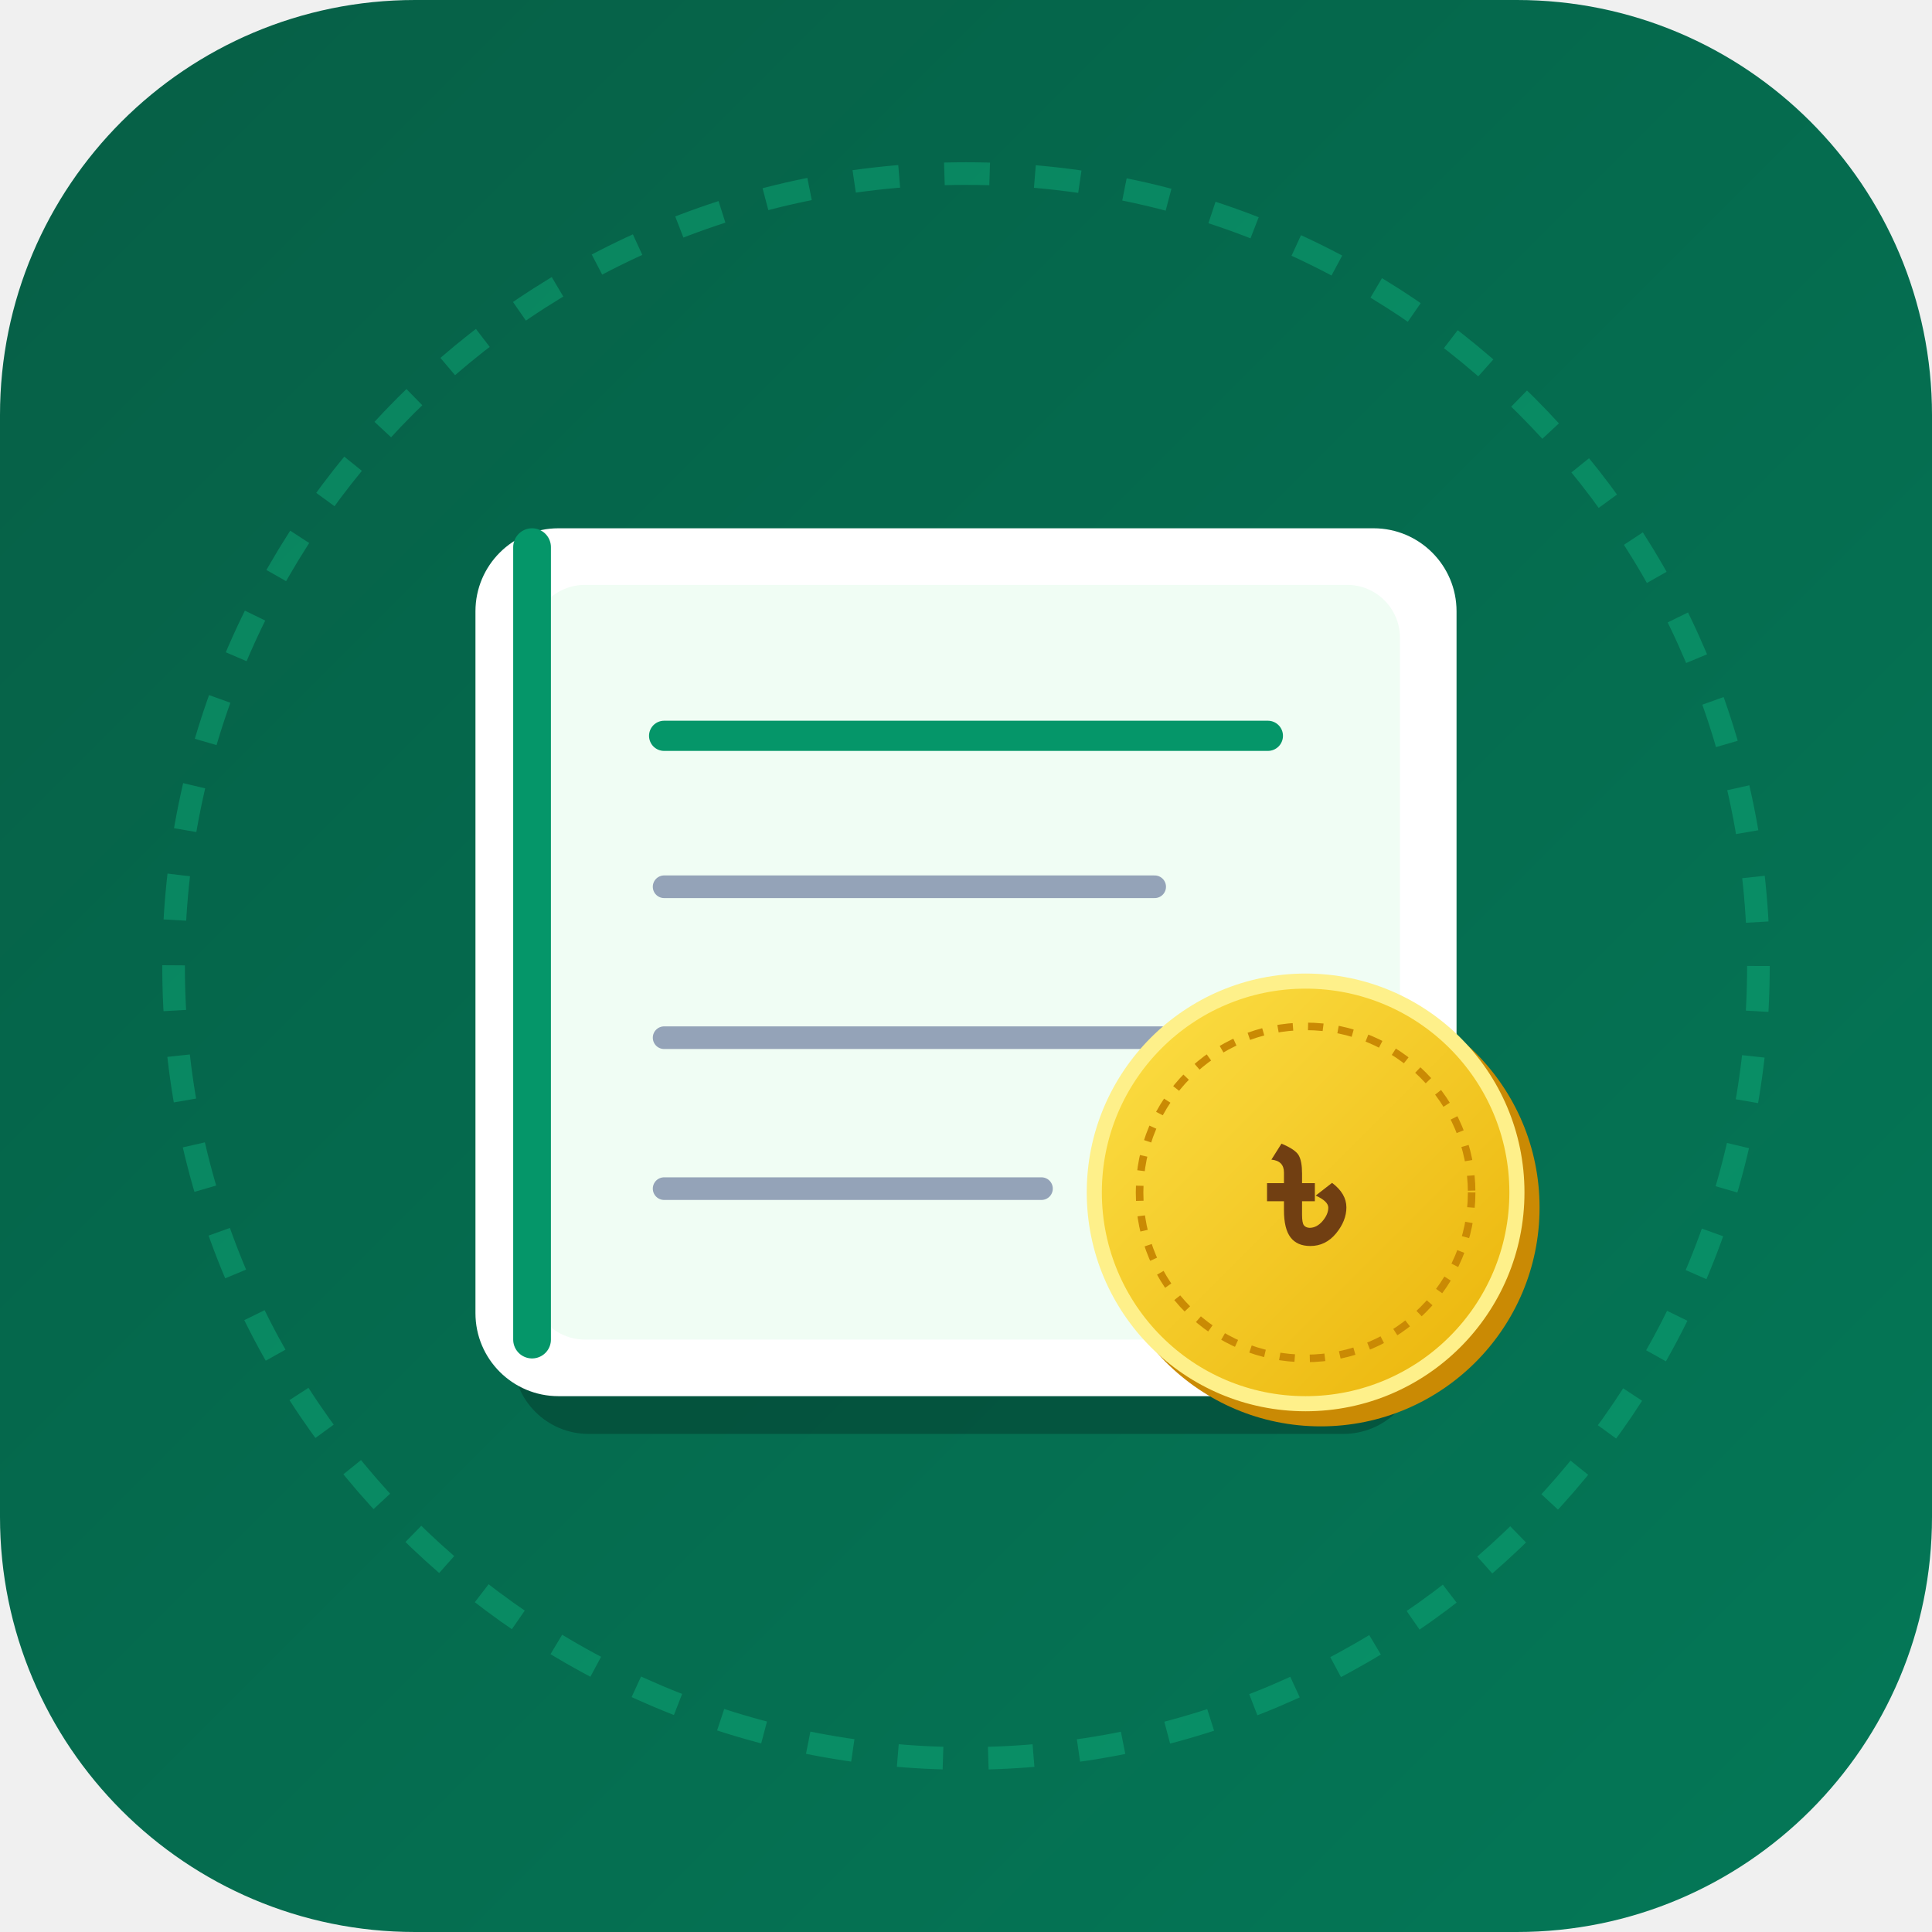
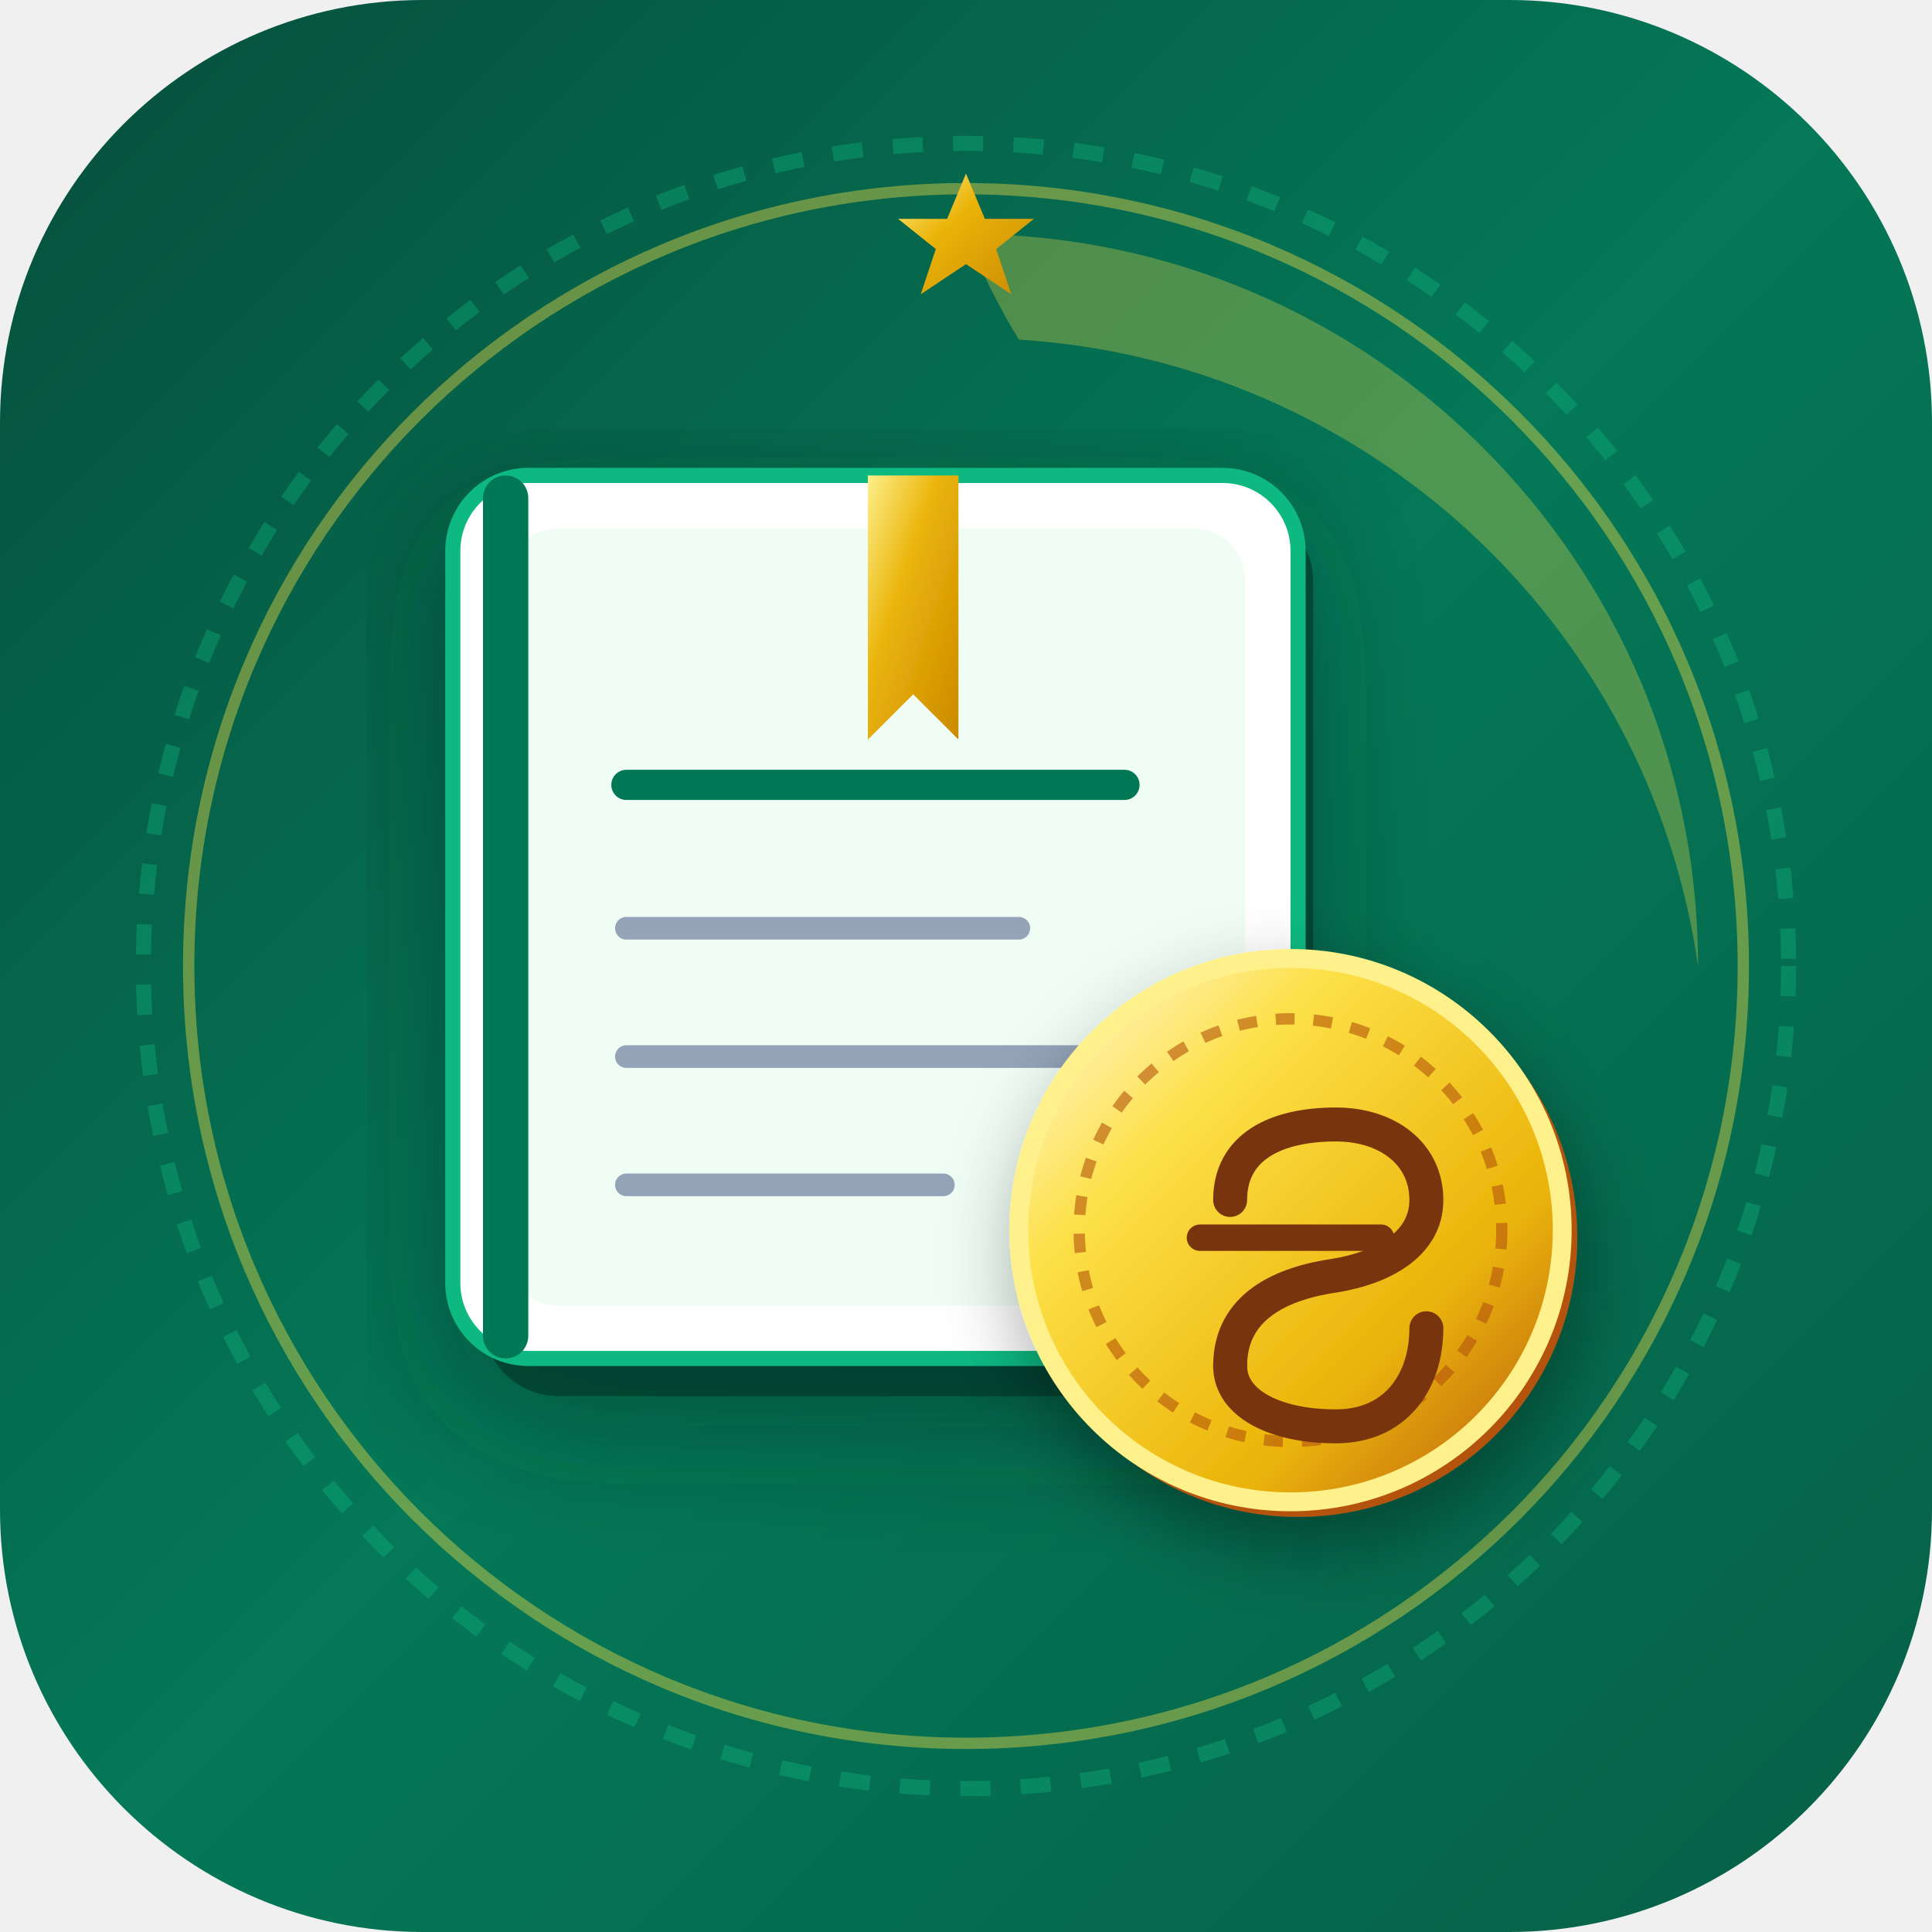
- <svg xmlns="http://www.w3.org/2000/svg" viewBox="0 0 512 512" width="100%" height="100%">
+ <svg xmlns="http://www.w3.org/2000/svg" viewBox="0 0 512 512" width="512" height="512">
  <defs>
    <linearGradient id="bgGrad" x1="0%" y1="0%" x2="100%" y2="100%">
-       <stop offset="0%" stop-color="#065f46" />
-       <stop offset="100%" stop-color="#047857" />
+       <stop offset="0%" stop-color="#064e3b" />
+       <stop offset="50%" stop-color="#047857" />
+       <stop offset="100%" stop-color="#065f46" />
    </linearGradient>
    <linearGradient id="goldGrad" x1="0%" y1="0%" x2="100%" y2="100%">
-       <stop offset="0%" stop-color="#fde047" />
-       <stop offset="100%" stop-color="#eab308" />
+       <stop offset="0%" stop-color="#fef08a" />
+       <stop offset="40%" stop-color="#eab308" />
+       <stop offset="100%" stop-color="#ca8a04" />
    </linearGradient>
+     <linearGradient id="coinGrad" x1="0%" y1="0%" x2="100%" y2="100%">
+       <stop offset="0%" stop-color="#fffbeb" />
+       <stop offset="30%" stop-color="#fde047" />
+       <stop offset="70%" stop-color="#eab308" />
+       <stop offset="100%" stop-color="#b45309" />
+     </linearGradient>
+     <filter id="shadow" x="-10%" y="-10%" width="130%" height="130%">
+       <feDropShadow dx="0" dy="12" stdDeviation="16" flood-color="#022c22" flood-opacity="0.45" />
+     </filter>
+     <filter id="coinShadow" x="-20%" y="-20%" width="150%" height="150%">
+       <feDropShadow dx="2" dy="8" stdDeviation="10" flood-color="#000000" flood-opacity="0.35" />
+     </filter>
  </defs>
-   <rect width="512" height="512" rx="110" fill="url(#bgGrad)" />
-   <circle cx="256" cy="256" r="210" fill="none" stroke="#10b981" stroke-width="6" stroke-dasharray="12 12" opacity="0.4" />
-   <g transform="translate(106, 120)">
-     <rect x="30" y="30" width="240" height="230" rx="20" fill="#022c22" opacity="0.4" />
-     <rect x="20" y="20" width="260" height="230" rx="22" fill="#ffffff" />
-     <rect x="35" y="35" width="230" height="200" rx="14" fill="#f0fdf4" />
-     <path d="M 35 25 L 35 235" stroke="#059669" stroke-width="10" stroke-linecap="round" />
-     <line x1="70" y1="75" x2="230" y2="75" stroke="#059669" stroke-width="8" stroke-linecap="round" />
-     <line x1="70" y1="115" x2="200" y2="115" stroke="#94a3b8" stroke-width="6" stroke-linecap="round" />
-     <line x1="70" y1="155" x2="230" y2="155" stroke="#94a3b8" stroke-width="6" stroke-linecap="round" />
-     <line x1="70" y1="195" x2="170" y2="195" stroke="#94a3b8" stroke-width="6" stroke-linecap="round" />
+   <rect width="512" height="512" rx="112" fill="url(#bgGrad)" />
+   <circle cx="256" cy="256" r="218" fill="none" stroke="#10b981" stroke-width="4" stroke-opacity="0.35" stroke-dasharray="8 8" />
+   <circle cx="256" cy="256" r="206" fill="none" stroke="#fde047" stroke-width="3" stroke-opacity="0.4" />
+   <path d="M 256 62 A 194 194 0 0 1 450 256 A 194 194 0 0 0 270 90 A 194 194 0 0 1 256 62 Z" fill="#fde047" opacity="0.3" />
+   <g filter="url(#shadow)" transform="translate(110, 116)">
+     <rect x="18" y="18" width="220" height="236" rx="20" fill="#022c22" opacity="0.5" />
+     <rect x="10" y="10" width="224" height="234" rx="20" fill="#ffffff" stroke="#10b981" stroke-width="4" />
+     <rect x="24" y="24" width="196" height="206" rx="14" fill="#f0fdf4" />
+     <path d="M 24 16 L 24 238" stroke="#047857" stroke-width="12" stroke-linecap="round" />
+     <path d="M 120 10 L 120 80 L 132 68 L 144 80 L 144 10 Z" fill="url(#goldGrad)" />
+     <line x1="56" y1="92" x2="188" y2="92" stroke="#047857" stroke-width="8" stroke-linecap="round" />
+     <line x1="56" y1="130" x2="160" y2="130" stroke="#94a3b8" stroke-width="6" stroke-linecap="round" />
+     <line x1="56" y1="164" x2="188" y2="164" stroke="#94a3b8" stroke-width="6" stroke-linecap="round" />
+     <line x1="56" y1="198" x2="140" y2="198" stroke="#94a3b8" stroke-width="6" stroke-linecap="round" />
  </g>
-   <g transform="translate(290, 260)">
-     <circle cx="60" cy="60" r="58" fill="#ca8a04" />
-     <circle cx="56" cy="56" r="56" fill="url(#goldGrad)" stroke="#fef08a" stroke-width="4" />
-     <circle cx="56" cy="56" r="44" fill="none" stroke="#ca8a04" stroke-width="2" stroke-dasharray="4 4" />
-     <text x="56" y="74" font-family="'Hind Siliguri', sans-serif" font-size="52" font-weight="bold" fill="#713f12" text-anchor="middle">৳</text>
+   <g filter="url(#coinShadow)" transform="translate(268, 252)">
+     <circle cx="76" cy="76" r="74" fill="#b45309" />
+     <circle cx="74" cy="74" r="72" fill="url(#coinGrad)" stroke="#fef08a" stroke-width="5" />
+     <circle cx="74" cy="74" r="56" fill="none" stroke="#b45309" stroke-width="3" stroke-dasharray="5 5" opacity="0.6" />
+     <g transform="translate(42, 38)">
+       <path d="M 16 28 C 16 14, 28 8, 44 8 C 58 8, 68 16, 68 28 C 68 40, 56 46, 44 48 C 30 50, 16 56, 16 72" fill="none" stroke="#78350f" stroke-width="9" stroke-linecap="round" stroke-linejoin="round" />
+       <path d="M 16 72 C 16 82, 28 88, 44 88 C 60 88, 68 76, 68 62" fill="none" stroke="#78350f" stroke-width="9" stroke-linecap="round" stroke-linejoin="round" />
+       <line x1="8" y1="38" x2="56" y2="38" stroke="#78350f" stroke-width="7" stroke-linecap="round" />
+     </g>
+   </g>
+   <g transform="translate(236, 46)">
+     <polygon points="20,0 25,12 38,12 28,20 32,32 20,24 8,32 12,20 2,12 15,12" fill="url(#goldGrad)" />
  </g>
</svg>
